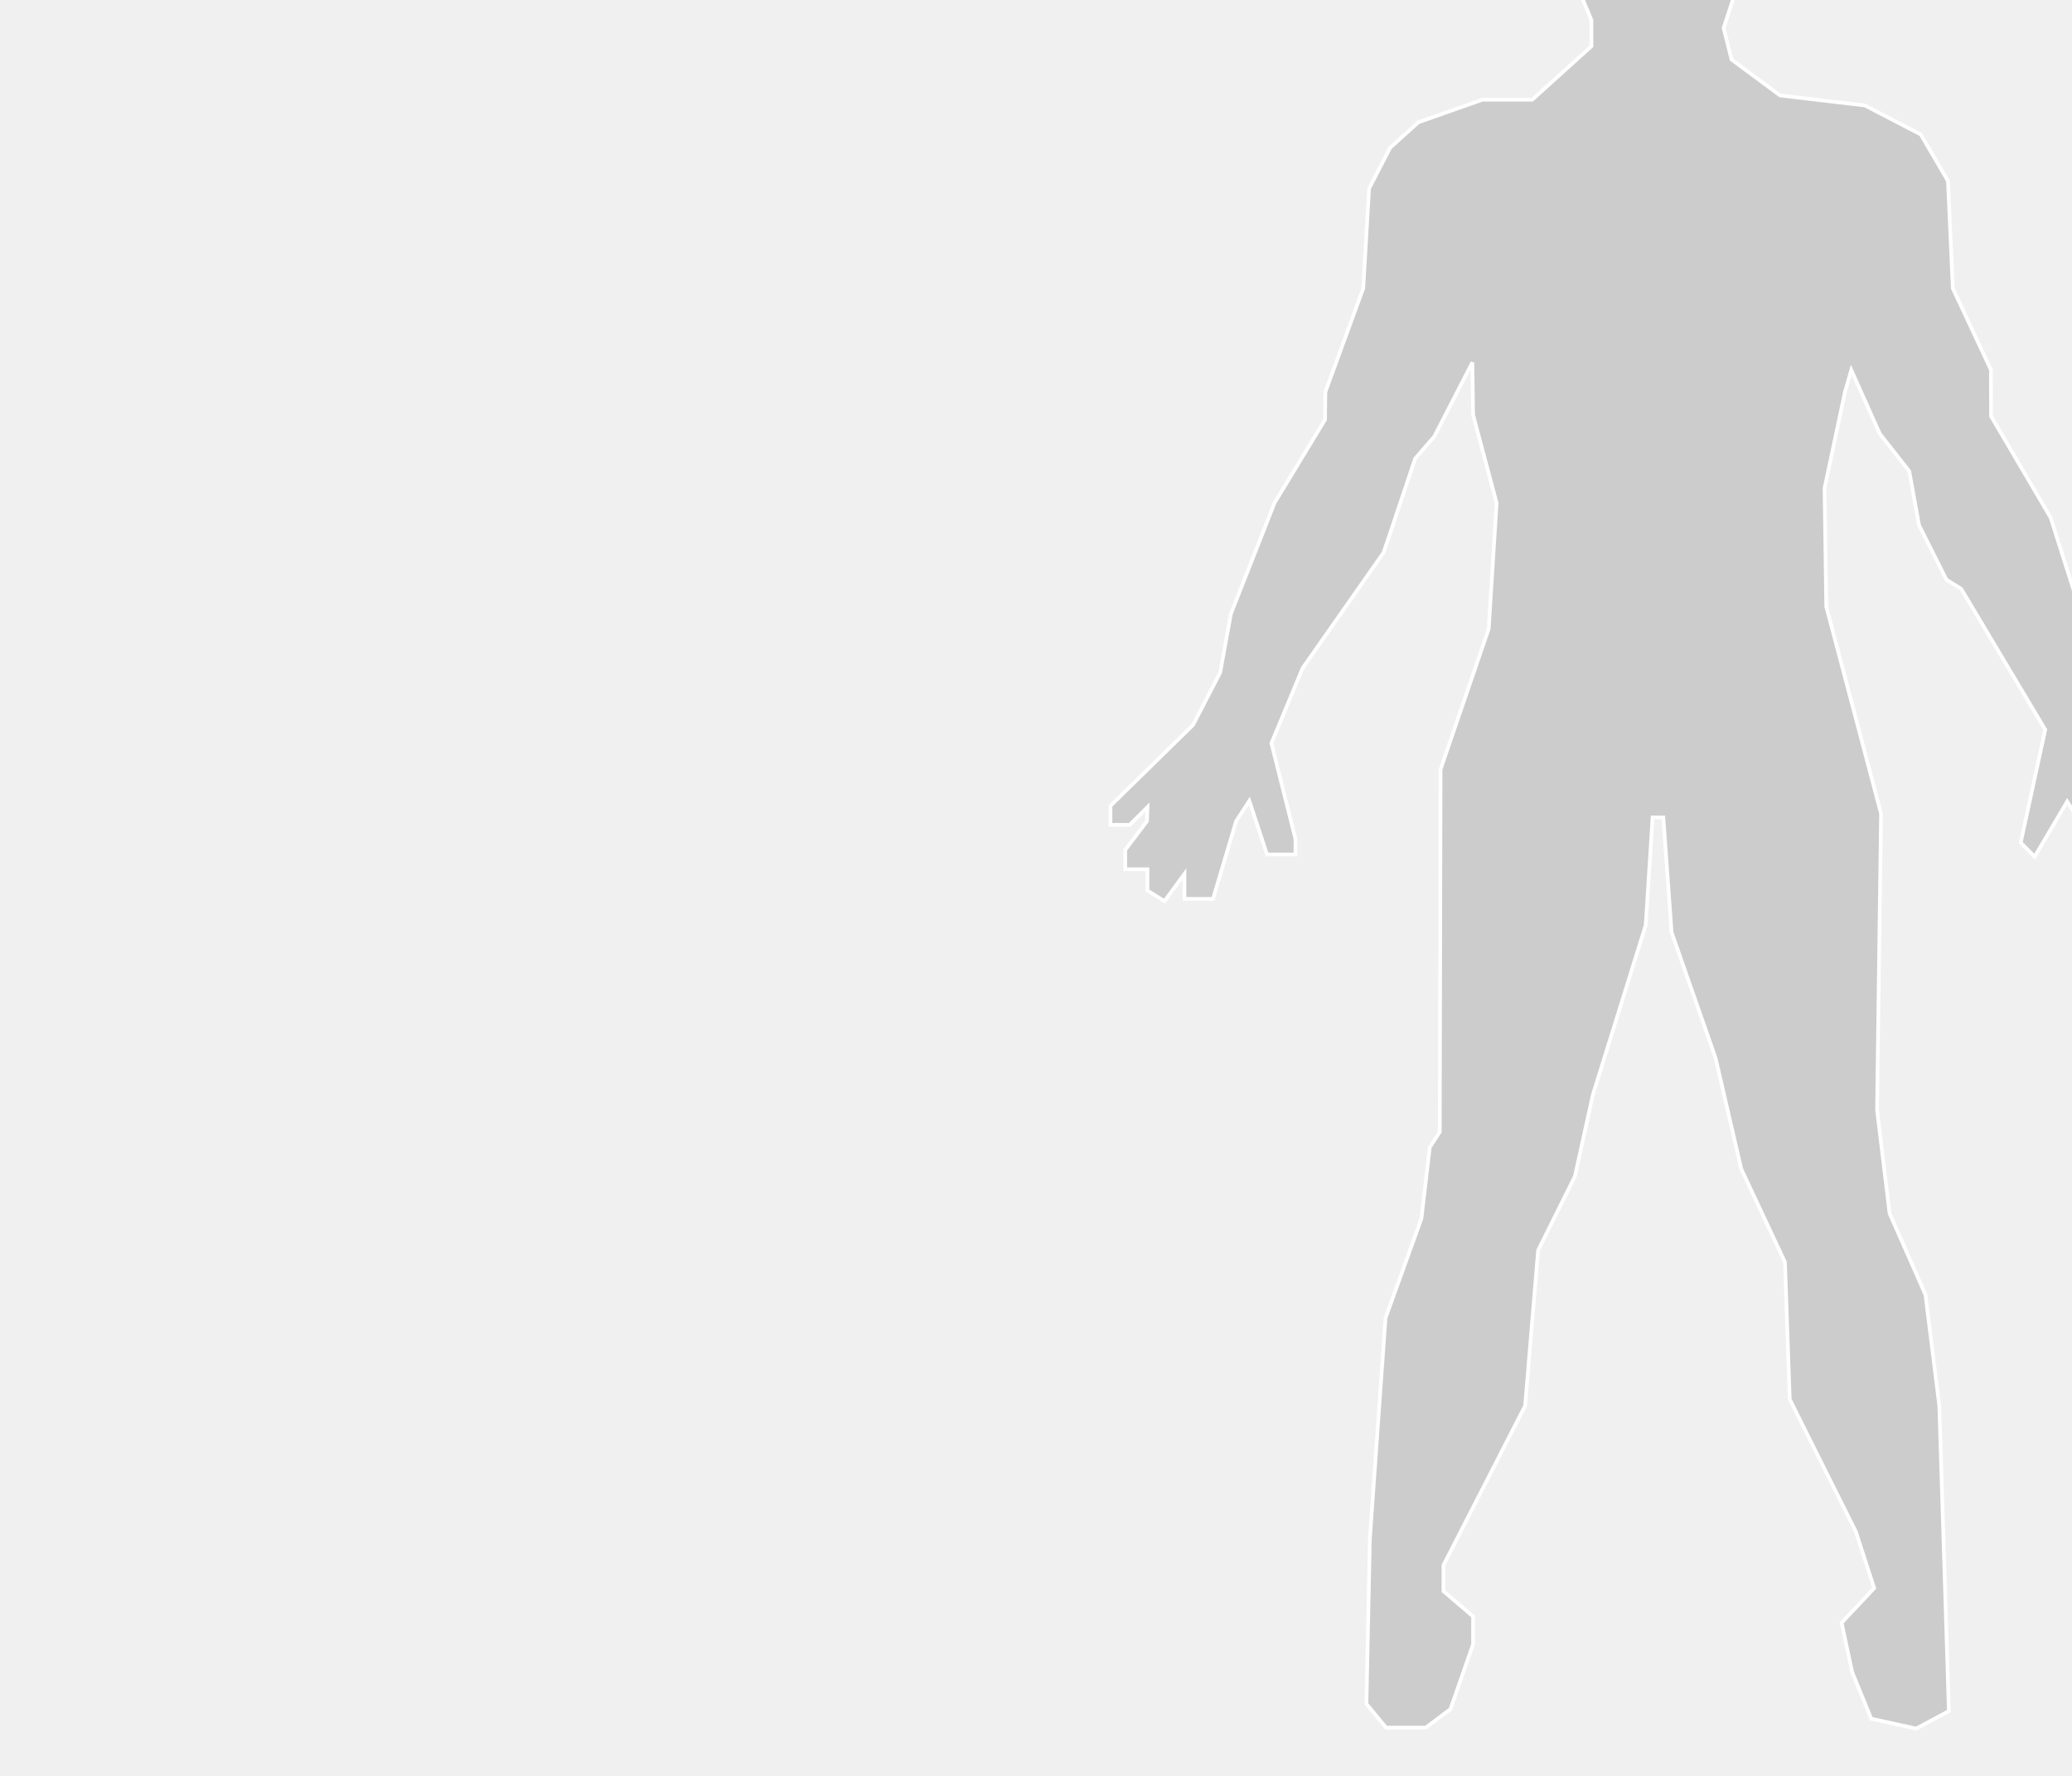
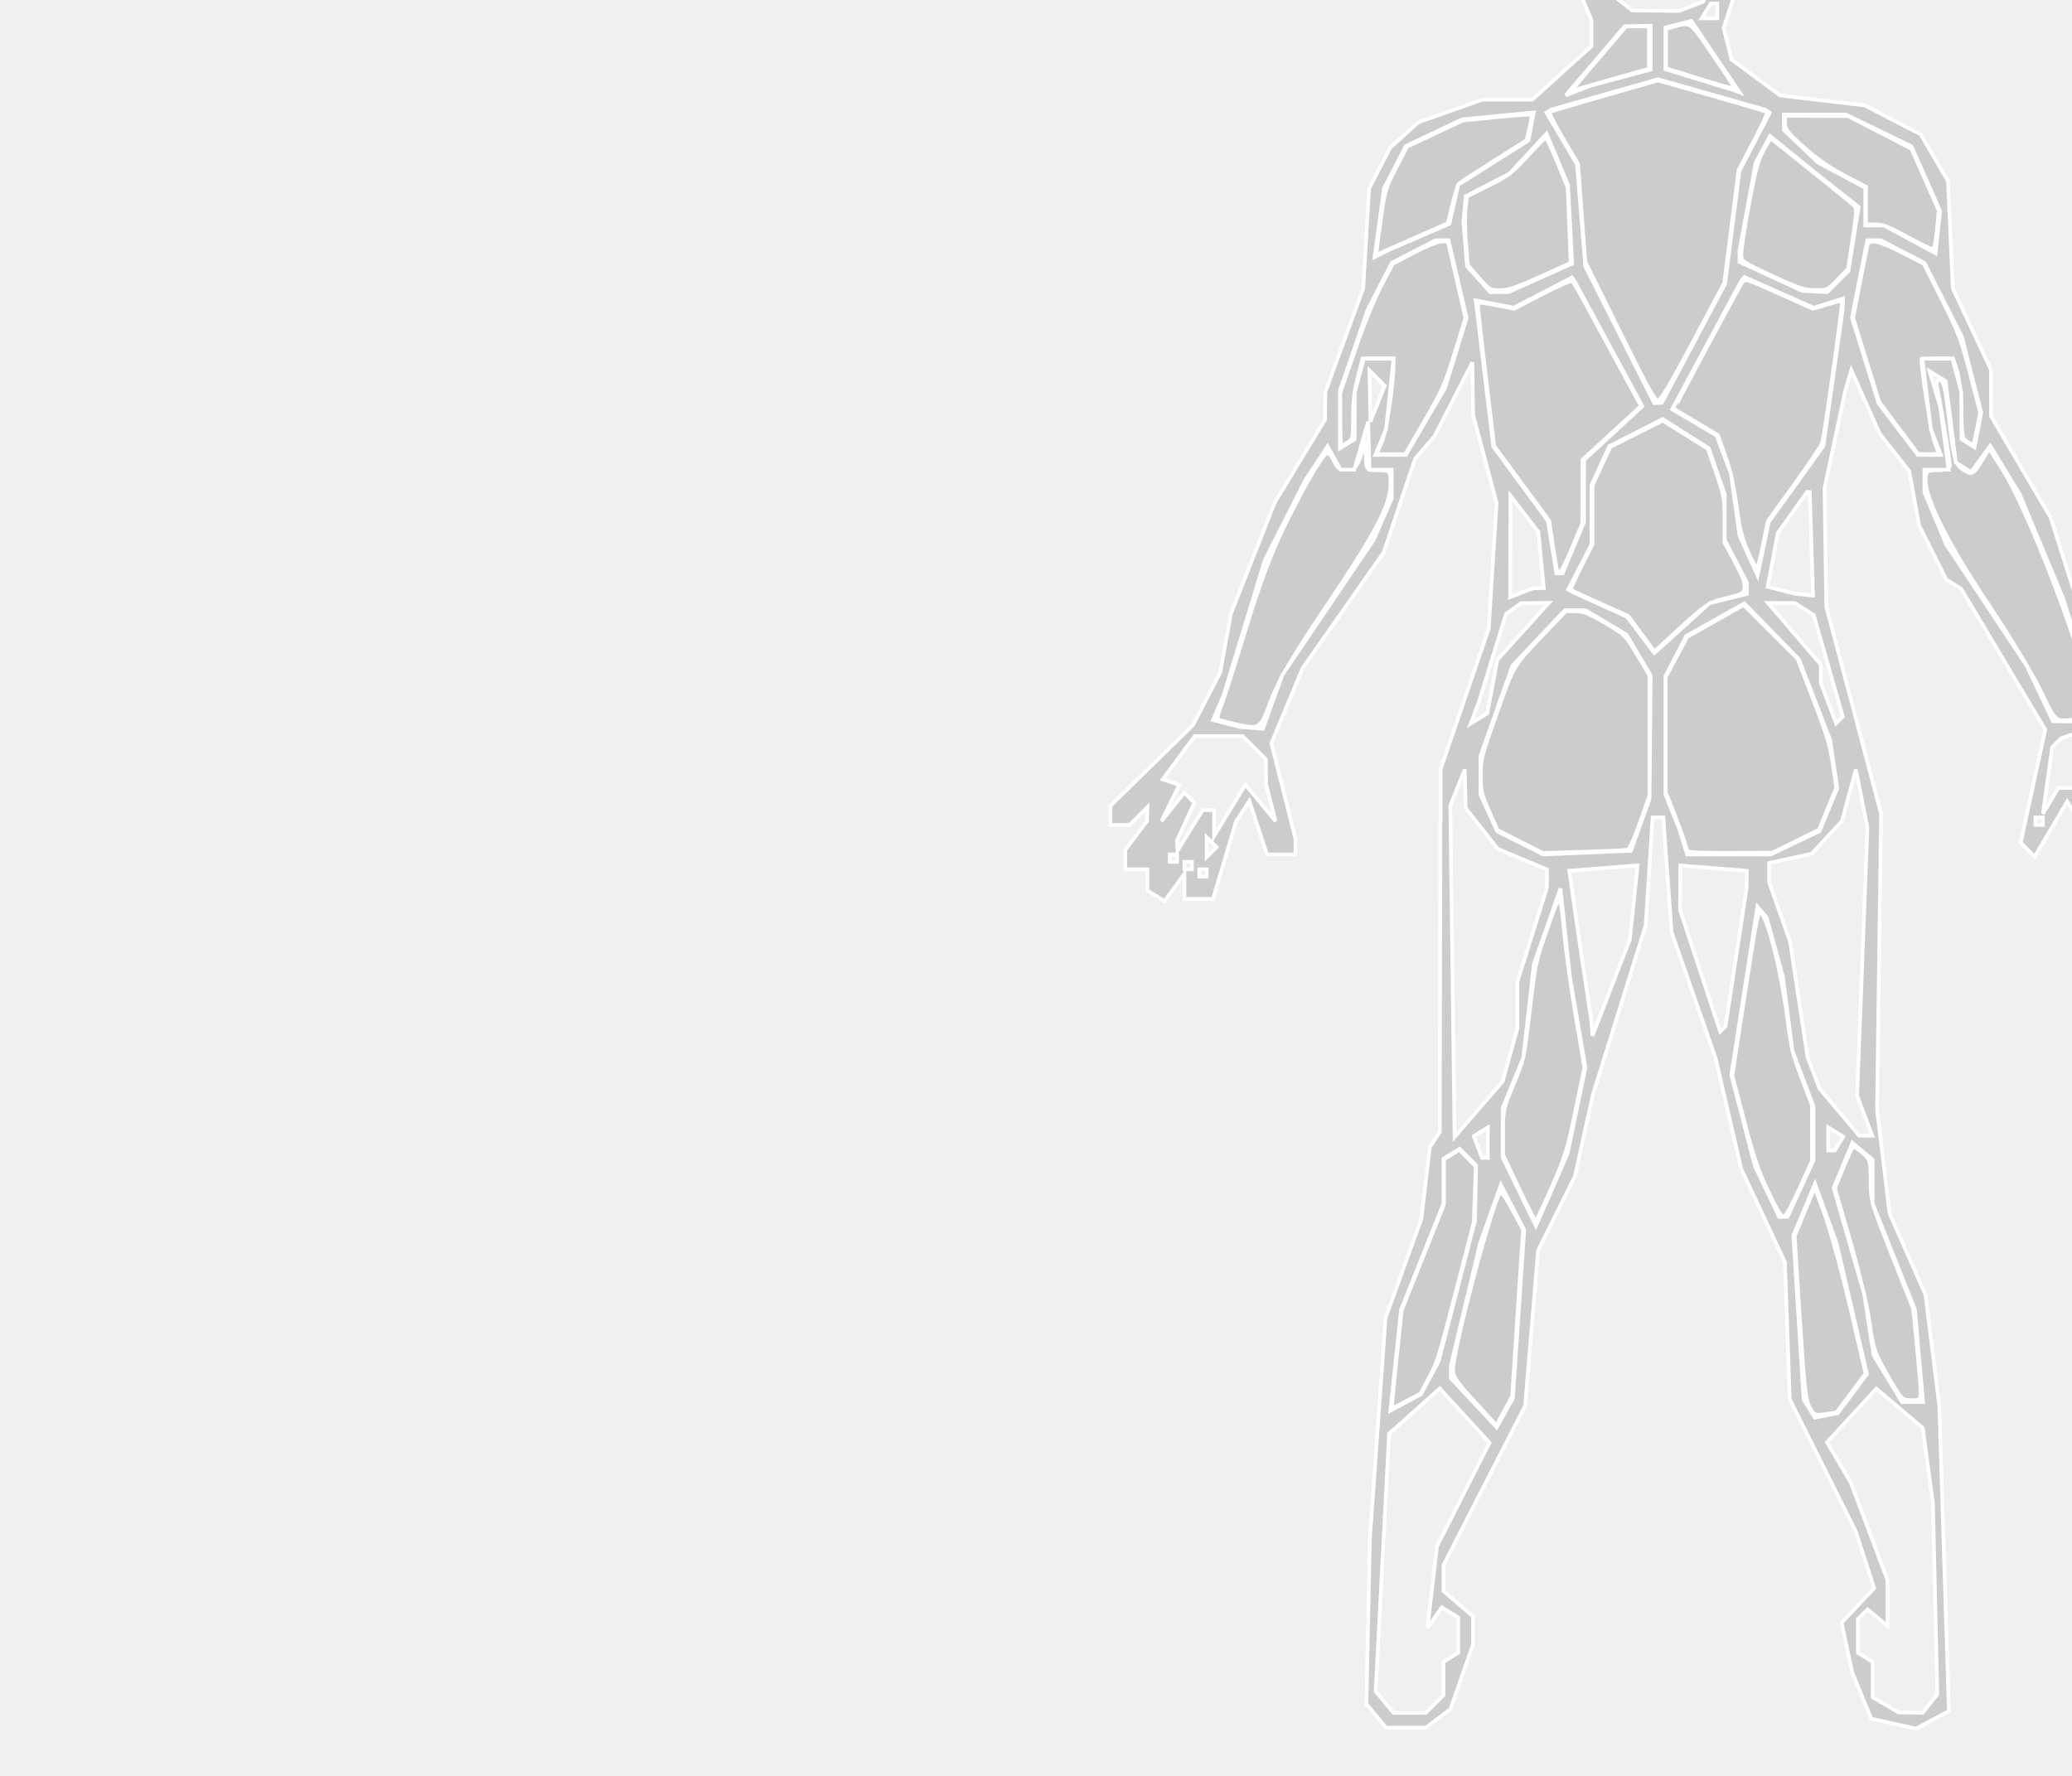
<svg xmlns="http://www.w3.org/2000/svg" version="1.1" id="human_body_back" width="100%" height="100%" viewBox="30 40 280 240" preserveAspectRatio="xMidYMid meet">
  <defs>
    <style type="text/css" id="style1">
      .muscle {
        fill: #CCCCCC;
        fill-opacity: 1;
        stroke: white;
        stroke-opacity: 1;
        stroke-width: 0.5;
        pointer-events: all;
        cursor: pointer;
      }
      /* visible silhouette but does not receive pointer events so it won't block selection */
      .silhouette {
        fill: #CCCCCC;
        stroke: white;
        stroke-width: 0.5;
        pointer-events: none;
      }
    </style>
  </defs>
  <g id="back">
    <path id="lats1" title="lats1" class="muscle" d="m 266.237,114.588 c -0.835,-1.853 -1.11,-2.951 -1.566,-6.247 -0.389,-2.813 -0.845,-4.822 -1.54,-6.772 l -0.987,-2.773 -2.91,-1.731 c -1.6,-0.952 -2.94,-1.753 -2.978,-1.78 -0.073,-0.052 8.51,-16.074 9.147,-17.076 0.38,-0.597 0.383,-0.596 4.987,1.462 l 4.606,2.059 1.899,-0.57 c 1.045,-0.313 1.952,-0.517 2.016,-0.453 0.151,0.151 -2.367,18.19 -2.672,19.141 -0.128,0.398 -1.833,2.943 -3.791,5.655 l -3.559,4.932 -0.647,3.2 c -0.356,1.76 -0.725,3.2 -0.82,3.2 -0.095,0 -0.629,-1.011 -1.186,-2.248 z" />
    <path id="lats2" title="lats2" class="muscle" d="m 240.45,117.179 c -0.066,-0.113 -0.338,-1.689 -0.605,-3.501 l -0.486,-3.295 -3.719,-5.048 -3.719,-5.048 -1.158,-9.643 c -0.637,-5.303 -1.113,-9.69 -1.057,-9.747 0.056,-0.058 1.187,0.106 2.514,0.362 l 2.412,0.467 3.771,-1.96 c 2.074,-1.078 3.886,-1.889 4.025,-1.803 0.14,0.086 1.303,2.103 2.586,4.481 1.282,2.378 3.323,6.146 4.535,8.374 l 2.203,4.05 -3.958,3.638 -3.958,3.638 -0.002,4.29 -0.002,4.29 -1.403,3.33 c -1.299,3.084 -1.667,3.664 -1.979,3.124 z" />
    <path id="lats3" title="lats3" class="muscle" d="m 269.505,77.294 c -4.015,-1.852 -4.121,-1.923 -4.195,-2.803 -0.042,-0.496 0.414,-3.528 1.013,-6.736 0.925,-4.955 1.228,-6.079 2.008,-7.464 l 0.919,-1.63 5.482,4.392 c 3.015,2.415 5.653,4.559 5.862,4.764 0.324,0.317 0.288,0.978 -0.238,4.445 l -0.618,4.072 -1.4,1.442 c -1.389,1.43 -1.414,1.441 -3.057,1.43 -1.457,-0.011 -2.155,-0.242 -5.776,-1.912 z" />
    <path id="lats4" title="lats4" class="muscle" d="m 229.845,77.539 -1.478,-1.679 -0.25,-2.92 c -0.137,-1.606 -0.169,-3.697 -0.07,-4.646 l 0.179,-1.725 2.947,-1.478 c 2.684,-1.346 3.15,-1.7 5.224,-3.972 1.253,-1.372 2.371,-2.495 2.486,-2.495 0.115,0 0.83,1.514 1.589,3.364 l 1.381,3.364 0.197,5.093 0.197,5.093 -4.081,1.841 c -3.297,1.487 -4.347,1.841 -5.462,1.84 -1.346,-6.31e-4 -1.418,-0.043 -2.858,-1.68 z" />
    <path id="trapezius1" title="trapezius1" class="muscle" d="m 248.886,84.79 -4.663,-9.43 -0.484,-6.605 -0.484,-6.605 -2.008,-3.402 c -1.104,-1.871 -1.932,-3.477 -1.84,-3.57 0.092,-0.092 3.423,-1.099 7.402,-2.237 l 7.234,-2.069 7.321,2.074 c 4.026,1.141 7.383,2.136 7.46,2.213 0.076,0.076 -0.766,1.87 -1.872,3.986 l -2.011,3.847 -0.97,7.63 -0.97,7.63 -4.202,7.902 c -2.903,5.461 -4.363,7.927 -4.725,7.984 -0.424,0.066 -1.412,-1.715 -5.187,-9.348 z" />
    <path id="trapezius2" title="trapezius2" class="muscle" d="m 259.374,50.551 -4.243,-1.318 v -2.673 -2.673 l 1.079,-0.29 c 2.321,-0.624 2.095,-0.788 5.225,3.796 1.595,2.336 2.901,4.31 2.901,4.386 0,0.267 -0.748,0.082 -4.962,-1.227 z" />
    <path id="trapezius3" title="trapezius3" class="muscle" d="m 242.919,51.592 c 0.31,-0.391 1.971,-2.355 3.692,-4.364 l 3.129,-3.652 h 1.545 1.545 v 2.865 2.865 l -1.079,0.292 c -1.727,0.467 -8.216,2.319 -8.832,2.521 -0.559,0.183 -0.559,0.179 0,-0.527 z" />
    <path id="lower_back" title="lower_back" class="muscle" d="m 251.802,125.646 -1.778,-2.406 -3.851,-1.728 c -2.118,-0.951 -3.89,-1.761 -3.937,-1.8 -0.047,-0.04 0.602,-1.442 1.442,-3.117 l 1.527,-3.045 v -3.991 -3.991 l 1.21,-2.589 1.21,-2.589 3.536,-1.772 3.536,-1.772 3.052,1.908 3.052,1.908 1.126,3.284 c 1.055,3.076 1.126,3.478 1.126,6.345 v 3.061 l 1.389,2.577 c 1.002,1.859 1.366,2.818 1.304,3.441 -0.083,0.843 -0.143,0.879 -2.492,1.467 -2.57,0.644 -2.577,0.649 -8.714,6.324 l -0.961,0.888 z" />
    <path id="glutes1" title="glutes1" class="muscle" d="m 235.42,153.719 -3.057,-1.556 -1.13,-2.538 c -1.034,-2.322 -1.13,-2.735 -1.13,-4.853 0,-2.195 0.112,-2.631 2.167,-8.393 2.37,-6.645 2.153,-6.284 6.501,-10.826 l 2.826,-2.952 1.323,0.01 c 1.111,0.009 1.757,0.267 4.025,1.611 2.701,1.6 2.702,1.601 4.322,4.314 l 1.621,2.714 0.002,8.145 0.002,8.145 -1.265,3.584 c -0.825,2.336 -1.422,3.628 -1.716,3.709 -0.248,0.069 -2.922,0.196 -5.942,0.282 l -5.492,0.157 z" />
    <path id="glutes2" title="glutes2" class="muscle" d="m 257.985,154.935 c -0.059,-0.189 -0.257,-0.837 -0.44,-1.442 -0.183,-0.604 -0.81,-2.306 -1.394,-3.781 l -1.061,-2.683 0.004,-7.752 0.004,-7.752 1.45,-2.723 1.45,-2.723 3.816,-2.162 3.816,-2.162 3.636,3.628 3.636,3.628 2.178,5.651 c 1.826,4.736 2.25,6.147 2.62,8.72 l 0.441,3.07 -1.16,2.834 -1.16,2.834 -3.158,1.56 -3.158,1.56 -5.706,0.019 c -4.338,0.015 -5.732,-0.063 -5.814,-0.324 z" />
    <path id="harmstrings1" title="harmstrings1" class="muscle" d="m 235.225,200.516 -2.111,-4.462 0.005,-3.051 c 0.005,-3.043 0.008,-3.06 1.415,-6.453 1.406,-3.392 1.412,-3.421 2.192,-9.992 0.771,-6.497 0.805,-6.654 2.399,-11.114 1.859,-5.2 1.648,-5.359 2.377,1.779 0.232,2.265 0.912,7.029 1.513,10.586 l 1.092,6.467 -1.193,5.752 c -1.1,5.306 -1.348,6.109 -3.196,10.351 -1.102,2.53 -2.088,4.599 -2.193,4.599 -0.104,0 -1.14,-2.008 -2.301,-4.462 z" />
    <path id="harmstrings2" title="harmstrings2" class="muscle" d="m 268.903,200.928 c -1.328,-2.821 -1.954,-4.674 -3.225,-9.542 l -1.577,-6.041 1.727,-11.196 c 1.67,-10.825 1.744,-11.179 2.227,-10.696 0.889,0.889 2.653,7.948 3.381,13.528 0.605,4.635 0.799,5.466 2.046,8.762 l 1.378,3.642 0.003,3.746 0.003,3.746 -1.719,3.773 c -1.16,2.546 -1.861,3.774 -2.157,3.776 -0.293,0.002 -0.984,-1.156 -2.086,-3.498 z" />
    <path id="triceps1" title="triceps1" class="muscle" d="m 216.729,99.737 c 0.647,-1.528 1.585,-7.69 1.585,-10.413 v -0.877 h -2.091 -2.091 l -0.649,2.517 c -0.469,1.821 -0.647,3.323 -0.641,5.432 0.007,2.785 -0.024,2.936 -0.701,3.38 -0.39,0.255 -0.778,0.465 -0.863,0.465 -0.085,0 -0.154,-1.61 -0.154,-3.578 v -3.578 l 2.003,-5.8 c 1.157,-3.349 2.656,-7.033 3.548,-8.719 l 1.545,-2.919 2.852,-1.499 c 1.568,-0.825 3.24,-1.504 3.715,-1.509 l 0.863,-0.01 1.193,5.168 1.193,5.168 -1.441,4.682 c -1.288,4.183 -1.721,5.164 -4.07,9.206 l -2.628,4.523 -1.933,0.007 -1.933,0.007 z" />
    <path id="triceps2" title="triceps2" class="muscle" d="m 286.586,97.852 -2.629,-3.509 -1.767,-5.684 -1.767,-5.684 0.874,-4.527 c 0.481,-2.49 0.941,-4.819 1.022,-5.175 0.237,-1.035 1.414,-0.821 4.689,0.854 l 2.97,1.519 2.464,4.89 c 2.226,4.417 2.594,5.39 3.808,10.067 l 1.344,5.177 -0.45,2.213 -0.45,2.213 -0.765,-0.466 c -0.756,-0.461 -0.766,-0.51 -0.889,-4.371 -0.082,-2.578 -0.291,-4.417 -0.613,-5.414 l -0.488,-1.51 h -2.146 c -1.18,0 -2.146,0.04 -2.146,0.088 0,1.502 1.328,9.978 1.734,11.068 0.312,0.836 0.567,1.581 0.567,1.654 0,0.073 -0.615,0.126 -1.366,0.118 l -1.366,-0.015 z" />
    <path id="shoulder3" title="shoulder3" class="muscle" d="m 216.013,74.151 c 0,-0.145 0.259,-2.133 0.575,-4.417 0.545,-3.937 0.652,-4.303 2.062,-7.03 l 1.487,-2.876 3.763,-1.77 3.763,-1.77 4.583,-0.455 c 2.521,-0.25 4.64,-0.397 4.71,-0.328 0.07,0.07 -0.051,0.874 -0.269,1.787 l -0.395,1.66 -4.447,2.813 c -2.446,1.547 -4.559,2.925 -4.696,3.062 -0.137,0.137 -0.531,1.395 -0.874,2.795 l -0.625,2.546 -4.458,1.967 c -2.452,1.082 -4.62,2.037 -4.818,2.122 -0.198,0.085 -0.36,0.036 -0.36,-0.109 z" />
    <path id="shoulder4" title="shoulder4" class="muscle" d="m 287.805,72.041 c -2.47,-1.35 -3.402,-1.715 -4.386,-1.715 h -1.25 v -2.542 -2.542 l -2.933,-1.534 c -2.032,-1.063 -3.711,-2.231 -5.465,-3.804 -2.253,-2.02 -2.532,-2.379 -2.532,-3.259 v -0.989 l 4.243,0.013 4.243,0.013 4.293,2.217 4.293,2.217 1.839,4.171 1.839,4.171 -0.236,2.566 c -0.13,1.411 -0.365,2.604 -0.523,2.649 -0.158,0.046 -1.699,-0.688 -3.424,-1.631 z" />
    <path id="forearm3" title="forearm3" class="muscle" d="m 196.562,137.774 c -1.018,-0.239 -1.925,-0.508 -2.016,-0.599 -0.091,-0.091 0.156,-0.984 0.549,-1.985 0.393,-1.001 1.898,-5.714 3.345,-10.473 1.814,-5.967 3.505,-10.397 5.446,-14.27 2.914,-5.814 4.974,-9.245 5.549,-9.245 0.183,0 0.579,0.542 0.881,1.205 0.423,0.927 0.836,1.171 1.797,1.057 0.998,-0.118 1.364,-0.525 1.825,-2.027 l 0.577,-1.878 0.049,1.996 c 0.048,1.959 0.08,1.996 1.693,1.996 1.596,0 1.644,0.053 1.644,1.82 0,2.86 -1.924,6.539 -8.618,16.477 -4.438,6.589 -6.597,10.269 -7.537,12.845 -1.44,3.949 -1.453,3.957 -5.185,3.082 z" />
    <path id="forearm4" title="forearm4" class="muscle" d="m 305.827,133.488 c -0.999,-2.131 -4.219,-7.467 -7.156,-11.858 -5.342,-7.986 -8.449,-14.129 -8.449,-16.709 0,-1.255 0.14,-1.372 1.644,-1.372 1.006,0 1.64,-0.228 1.635,-0.587 -0.011,-0.748 -1.295,-8.623 -1.685,-10.332 -0.177,-0.776 -0.098,-1.291 0.198,-1.291 0.663,0 0.855,0.822 1.512,6.469 0.465,3.998 0.731,4.944 1.551,5.518 1.373,0.962 1.508,0.912 2.689,-0.998 l 1.045,-1.692 1.852,2.913 c 2.503,3.936 7.451,15.957 10.265,24.936 1.268,4.045 2.305,7.465 2.305,7.6 0,0.415 -2.883,1.277 -4.274,1.277 -1.189,0 -1.492,-0.375 -3.132,-3.874 z" />
    <path id="calves1" title="calves1" class="muscle" d="m 218.136,229.781 c 0,-0.315 0.29,-3.303 0.644,-6.639 l 0.644,-6.066 2.853,-7.155 2.853,-7.155 v -3.042 -3.042 l 1.037,-0.645 1.037,-0.645 1.117,1.131 1.117,1.131 -0.14,3.775 -0.14,3.775 -2.423,9.359 c -2.317,8.951 -2.474,9.456 -3.602,11.568 l -1.179,2.208 -1.91,1.007 -1.91,1.007 z" />
    <path id="calves2" title="calves2" class="muscle" d="m 229.286,229.431 c -2.459,-2.674 -2.926,-3.362 -2.925,-4.309 0.005,-2.732 5.345,-22.805 6.387,-24.005 0.115,-0.133 0.853,0.949 1.639,2.404 l 1.429,2.646 -0.737,11.279 -0.737,11.279 -1.065,1.944 -1.065,1.944 z" />
    <path id="calves3" title="calves3" class="muscle" d="m 274.547,230.185 c -0.532,-0.946 -0.742,-2.864 -1.329,-12.14 l -0.698,-11.017 1.361,-3.275 1.361,-3.275 1.389,3.819 c 0.764,2.1 2.309,7.757 3.433,12.57 l 2.044,8.751 -1.913,2.567 c -1.052,1.412 -1.939,2.604 -1.971,2.65 -0.032,0.046 -0.731,0.171 -1.552,0.279 -1.421,0.186 -1.524,0.141 -2.125,-0.928 z" />
    <path id="calves4" title="calves4" class="muscle" d="m 285.108,225.931 c -1.785,-3.096 -1.928,-3.515 -2.453,-7.173 -0.32,-2.228 -1.439,-6.936 -2.625,-11.035 l -2.067,-7.15 1.092,-2.648 c 0.601,-1.456 1.19,-2.752 1.311,-2.879 0.12,-0.127 0.713,0.213 1.317,0.755 1.07,0.961 1.098,1.057 1.1,3.778 0.001,2.709 0.087,3.008 2.88,10.056 l 2.878,7.264 0.498,5.068 c 0.274,2.787 0.498,5.562 0.499,6.166 9.5e-4,1.045 -0.06,1.098 -1.266,1.092 -1.246,-0.006 -1.299,-0.061 -3.163,-3.294 z" />
-     <path id="human_body" title="human_body" class="muscle" pointer-events="none" d="m -18.018,-2.173 1.649,-1.649 1.772,0.463 1.772,0.463 4.729,-0.884 4.729,-0.884 1.6,1.123 1.6,1.123 -2.806,-2.625 -2.806,-2.625 -2.194,-0.111 -2.194,-0.111 -2.5,0.165 -2.5,0.165 -2.25,2.501 -2.25,2.501 v 1.016 1.016 z M 219.995,273.479 h -2.686 l -1.328,-1.601 -1.328,-1.601 0.232,-11.149 0.232,-11.149 1.056,-14.917 1.056,-14.917 2.426,-6.726 2.426,-6.726 0.567,-4.825 0.567,-4.825 0.675,-1.033 0.675,-1.033 0.053,-24.5 0.053,-24.5 3.253,-9.5 3.253,-9.5 0.534,-8.5 0.534,-8.5 -1.59,-5.96 -1.59,-5.96 -0.047,-3.54 -0.047,-3.54 -2.569,5 -2.569,5 -1.299,1.5 -1.299,1.5 -2.127,6.341 -2.127,6.341 -5.474,7.811 -5.474,7.811 -2.111,5.08 -2.111,5.08 1.626,6.473 1.626,6.473 v 1.044 1.044 h -1.922 -1.922 l -1.195,-3.62 -1.195,-3.62 -0.892,1.37 -0.892,1.37 -1.562,5.25 -1.562,5.25 h -1.929 -1.929 v -1.691 -1.691 l -1.348,1.844 -1.348,1.844 -1.152,-0.712 -1.152,-0.712 v -1.441 -1.441 h -1.5 -1.5 v -1.309 -1.309 l 1.468,-1.941 1.468,-1.941 0.032,-0.95 0.032,-0.95 -1.2,1.2 -1.2,1.2 h -1.3 -1.3 v -1.284 -1.284 l 5.579,-5.466 5.579,-5.466 1.837,-3.547 1.837,-3.547 0.719,-3.953 0.719,-3.953 2.949,-7.5 2.949,-7.5 3.415,-5.631 3.415,-5.631 0.021,-1.869 0.021,-1.869 2.558,-7 2.558,-7 0.398,-6.754 0.398,-6.754 1.421,-2.748 1.421,-2.748 1.902,-1.721 1.902,-1.721 4.326,-1.526 4.326,-1.526 h 3.371 3.371 l 4.003,-3.616 4.003,-3.616 v -1.762 -1.762 l -1.616,-3.867 -1.616,-3.867 0.477,-7.434 0.477,-7.434 3.624,-3.321 3.624,-3.321 h 3.468 3.468 l 2.533,1.154 2.533,1.154 1.642,2.506 1.642,2.506 0.505,6.286 0.505,6.286 -1.703,5.206 -1.703,5.206 0.536,2.134 0.536,2.134 3.282,2.426 3.282,2.426 5.725,0.675 5.725,0.675 3.777,1.96 3.777,1.96 1.839,3.148 1.839,3.148 0.328,7.255 0.328,7.255 2.573,5.5 2.573,5.5 0.01,3.139 0.01,3.139 4.031,6.861 4.031,6.861 3.972,12.542 3.972,12.542 6.565,7.193 6.565,7.193 -0.627,1.014 -0.627,1.014 h -1.476 -1.476 l 1.078,2.015 1.078,2.015 -1.543,0.592 -1.544,0.592 v 1.334 1.334 l -1.162,0.718 -1.162,0.718 -1.838,-2.27 -1.838,-2.27 v 2.611 2.611 h -1.472 -1.472 l -1.543,-5.25 -1.543,-5.25 -0.841,-1.326 -0.841,-1.326 -2.197,3.723 -2.197,3.723 -0.943,-0.943 -0.943,-0.943 1.658,-7.639 1.658,-7.639 -5.679,-9.516 -5.679,-9.516 -0.997,-0.616 -0.997,-0.616 -1.851,-3.682 -1.851,-3.682 -0.661,-3.649 -0.661,-3.649 -1.991,-2.532 -1.991,-2.532 -1.925,-4.3 -1.925,-4.3 -0.43,1.48 -0.43,1.48 -1.377,6.5 -1.377,6.5 0.115,8 0.115,8 3.702,14 3.702,14 -0.27,20 -0.27,20 0.845,7 0.845,7 2.425,5.5 2.425,5.5 0.936,7.5 0.936,7.5 0.647,20.634 0.647,20.634 -2.209,1.182 -2.209,1.182 -3.034,-0.666 -3.034,-0.666 -1.293,-3.15 -1.293,-3.15 -0.711,-3.332 -0.711,-3.332 2.2,-2.342 2.2,-2.342 -1.242,-3.826 -1.242,-3.826 -4.464,-8.935 -4.464,-8.935 -0.323,-9.267 -0.323,-9.267 -2.952,-6.298 -2.952,-6.298 -1.738,-7.5 -1.738,-7.5 -2.971,-8.5 -2.971,-8.5 -0.556,-7.75 -0.556,-7.75 h -0.726 -0.726 l -0.467,7.282 -0.467,7.282 -3.572,11.468 -3.572,11.468 -1.21,5.5 -1.21,5.5 -2.487,5 -2.487,5 -0.876,10.5 -0.876,10.5 -5.52,10.775 -5.52,10.775 v 1.753 1.753 l 2,1.712 2,1.712 v 1.884 1.884 l -1.526,4.376 -1.526,4.376 -1.665,1.25 -1.665,1.25 z" />
+     <path id="human_body_back" title="human_body_back" class="muscle" d="M 219.995,273.479 h -2.686 l -1.328,-1.601 -1.328,-1.601 0.232,-11.149 0.232,-11.149 1.056,-14.917 1.056,-14.917 2.426,-6.726 2.426,-6.726 0.567,-4.825 0.567,-4.825 0.675,-1.033 0.675,-1.033 0.053,-24.5 0.053,-24.5 3.253,-9.5 3.253,-9.5 0.534,-8.5 0.534,-8.5 -1.59,-5.96 -1.59,-5.96 -0.047,-3.54 -0.047,-3.54 -2.569,5 -2.569,5 -1.299,1.5 -1.299,1.5 -2.127,6.341 -2.127,6.341 -5.474,7.811 -5.474,7.811 -2.111,5.08 -2.111,5.08 1.626,6.473 1.626,6.473 v 1.044 1.044 h -1.922 -1.922 l -1.195,-3.62 -1.195,-3.62 -0.892,1.37 -0.892,1.37 -1.562,5.25 -1.562,5.25 h -1.929 -1.929 v -1.691 -1.691 l -1.348,1.844 -1.348,1.844 -1.152,-0.712 -1.152,-0.712 v -1.441 -1.441 h -1.5 -1.5 v -1.309 -1.309 l 1.468,-1.941 1.468,-1.941 0.032,-0.95 0.032,-0.95 -1.2,1.2 -1.2,1.2 h -1.3 -1.3 v -1.284 -1.284 l 5.579,-5.466 5.579,-5.466 1.837,-3.547 1.837,-3.547 0.719,-3.953 0.719,-3.953 2.949,-7.5 2.949,-7.5 3.415,-5.631 3.415,-5.631 0.021,-1.869 0.021,-1.869 2.558,-7 2.558,-7 0.398,-6.754 0.398,-6.754 1.421,-2.748 1.421,-2.748 1.902,-1.721 1.902,-1.721 4.326,-1.526 4.326,-1.526 h 3.371 3.371 l 4.003,-3.616 4.003,-3.616 v -1.762 -1.762 l -1.616,-3.867 -1.616,-3.867 0.477,-7.434 0.477,-7.434 3.624,-3.321 3.624,-3.321 h 3.468 3.468 l 2.533,1.154 2.533,1.154 1.642,2.506 1.642,2.506 0.505,6.286 0.505,6.286 -1.703,5.206 -1.703,5.206 0.536,2.134 0.536,2.134 3.282,2.426 3.282,2.426 5.725,0.675 5.725,0.675 3.777,1.96 3.777,1.96 1.839,3.148 1.839,3.148 0.328,7.255 0.328,7.255 2.573,5.5 2.573,5.5 0.01,3.139 0.01,3.139 4.031,6.861 4.031,6.861 3.972,12.542 3.972,12.542 6.565,7.193 6.565,7.193 -0.627,1.014 -0.627,1.014 h -1.476 -1.476 l 1.078,2.015 1.078,2.015 -1.543,0.592 -1.544,0.592 v 1.334 1.334 l -1.162,0.718 -1.162,0.718 -1.838,-2.27 -1.838,-2.27 v 2.611 2.611 h -1.472 -1.472 l -1.543,-5.25 -1.543,-5.25 -0.841,-1.326 -0.841,-1.326 -2.197,3.723 -2.197,3.723 -0.943,-0.943 -0.943,-0.943 1.658,-7.639 1.658,-7.639 -5.679,-9.516 -5.679,-9.516 -0.997,-0.616 -0.997,-0.616 -1.851,-3.682 -1.851,-3.682 -0.661,-3.649 -0.661,-3.649 -1.991,-2.532 -1.991,-2.532 -1.925,-4.3 -1.925,-4.3 -0.43,1.48 -0.43,1.48 -1.377,6.5 -1.377,6.5 0.115,8 0.115,8 3.702,14 3.702,14 -0.27,20 -0.27,20 0.845,7 0.845,7 2.425,5.5 2.425,5.5 0.936,7.5 0.936,7.5 0.647,20.634 0.647,20.634 -2.209,1.182 -2.209,1.182 -3.034,-0.666 -3.034,-0.666 -1.293,-3.15 -1.293,-3.15 -0.711,-3.332 -0.711,-3.332 2.2,-2.342 2.2,-2.342 -1.242,-3.826 -1.242,-3.826 -4.464,-8.935 -4.464,-8.935 -0.323,-9.267 -0.323,-9.267 -2.952,-6.298 -2.952,-6.298 -1.738,-7.5 -1.738,-7.5 -2.971,-8.5 -2.971,-8.5 -0.556,-7.75 -0.556,-7.75 h -0.726 -0.726 l -0.467,7.282 -0.467,7.282 -3.572,11.468 -3.572,11.468 -1.21,5.5 -1.21,5.5 -2.487,5 -2.487,5 -0.876,10.5 -0.876,10.5 -5.52,10.775 -5.52,10.775 v 1.753 1.753 l 2,1.712 2,1.712 v 1.884 1.884 l -1.526,4.376 -1.526,4.376 -1.665,1.25 -1.665,1.25 z m 0.491,-2 h 2.178 l 1.2,-1.2 1.2,-1.2 v -2.241 -2.241 l 1,-0.618 1,-0.618 v -2.382 -2.382 l -1.112,-0.687 -1.112,-0.687 -0.966,1.378 -0.966,1.378 0.639,-5.5 0.639,-5.5 3.55,-7.003 3.55,-7.003 -3.361,-3.667 -3.361,-3.667 -3.424,3.061 -3.424,3.061 -0.911,17.404 -0.911,17.404 1.207,1.455 1.207,1.455 z m 67.705,-0.03 1.628,0.03 0.992,-1.25 0.992,-1.25 -0.298,-12.908 -0.298,-12.908 -0.688,-5.092 -0.688,-5.092 -3.134,-2.654 -3.134,-2.654 -3.336,3.624 -3.336,3.624 1.61,2.726 1.61,2.726 2.476,6.578 2.476,6.578 v 3.1 3.1 l -1.342,-1.114 -1.342,-1.114 -0.658,0.658 -0.658,0.658 v 2.274 2.274 l 1,0.618 1,0.618 v 2.391 2.391 l 1.75,1.019 1.75,1.019 z m -54.842,-40.513 1.097,-1.957 0.765,-11.384 0.765,-11.384 -1.574,-3.044 -1.574,-3.044 -1.401,3.928 -1.401,3.928 -1.981,8.289 -1.981,8.289 v 0.856 0.856 l 3.094,3.313 3.094,3.313 z m 43.452,0.348 1.551,-0.305 1.97,-2.642 1.97,-2.642 -2.059,-8.858 -2.059,-8.858 -1.453,-4 -1.453,-4 -1.462,3.5 -1.462,3.5 0.695,11.079 0.695,11.079 0.758,1.226 0.758,1.226 z m -56.849,-1.746 2.066,-1.105 1.196,-2.227 1.196,-2.227 2.457,-9.5 2.457,-9.5 0.071,-3.749 0.071,-3.749 -1.114,-1.114 -1.114,-1.114 -1.087,0.672 -1.087,0.672 v 3.024 3.024 l -2.863,7.167 -2.863,7.167 -0.726,6.833 -0.726,6.833 z m 68.502,-0.06 h 1.42 l -0.552,-6.25 -0.552,-6.25 -2.853,-7.167 -2.853,-7.167 v -2.961 -2.961 l -1.372,-1.139 -1.372,-1.139 -1.264,3.05 -1.264,3.05 2.072,7.216 2.072,7.216 0.624,4.084 0.624,4.084 1.925,3.166 1.925,3.166 z m -48.761,-28.68 2.136,-4.874 1.21,-5.83 1.21,-5.83 -1.052,-6.143 -1.052,-6.143 -0.637,-5.944 -0.637,-5.944 -1.794,5.094 -1.794,5.094 -0.72,6.35 -0.72,6.35 -1.39,3.372 -1.39,3.372 v 3.351 3.351 l 2.247,4.624 2.247,4.624 z m 31.306,3.654 0.565,-0.026 1.75,-3.802 1.75,-3.802 v -3.652 -3.652 l -1.424,-3.77 -1.424,-3.77 -0.644,-5 -0.644,-5 -1.101,-4 -1.101,-4 -0.617,-0.736 -0.617,-0.736 -1.766,11.391 -1.766,11.391 1.593,6.146 1.593,6.146 1.645,3.449 1.645,3.449 z m -40.328,-7.974 h 0.393 v -2.059 -2.059 l -0.956,0.591 -0.956,0.591 0.563,1.468 0.563,1.468 z m 46.834,-1 h 0.441 l 0.575,-0.931 0.575,-0.931 -1.016,-0.628 -1.016,-0.628 v 1.559 1.559 z m -47.692,-5.577 3.249,-3.753 0.996,-3.585 0.996,-3.585 0.006,-3.161 0.006,-3.161 1.987,-6.339 1.987,-6.339 0.013,-1.237 0.013,-1.237 -3.332,-1.392 -3.332,-1.392 -2.168,-2.756 -2.168,-2.756 -0.063,-2.615 -0.063,-2.615 -0.976,2.442 -0.976,2.442 0.289,22.396 0.289,22.396 z m 52.316,3.577 h 0.886 l -1.024,-2.693 -1.024,-2.693 0.692,-18.139 0.692,-18.139 -0.781,-3.918 -0.781,-3.918 -0.943,3.5 -0.943,3.5 -2.044,2.198 -2.044,2.198 -2.874,0.631 -2.874,0.631 v 1.295 1.295 l 1.413,4.006 1.413,4.006 1.184,7.811 1.184,7.811 0.804,2.115 0.804,2.115 2.687,3.194 2.687,3.194 z m -34.405,-20 2.52,-6.5 0.526,-5.016 0.526,-5.016 -4.612,0.367 -4.612,0.367 0.589,4.15 0.589,4.15 0.899,6 0.899,6 0.077,1 0.077,1 z m 15.095,5.58 0.361,-0.361 1.425,-9.359 1.425,-9.359 0.018,-1.149 0.018,-1.149 -4.5,-0.358 -4.5,-0.358 -0.017,3.007 -0.017,3.007 2.713,8.22 2.713,8.22 z m -70.254,-20.58 h 0.5 v -0.5 -0.5 h -0.5 -0.5 v 0.5 0.5 z m -2,-1 h 0.5 v -0.5 -0.5 h -0.5 -0.5 v 0.5 0.5 z m -2,-1 h 0.5 v -0.5 -0.5 h -0.5 -0.5 v 0.5 0.5 z m 126.104,-0.271 0.604,-0.604 -0.525,-1.312 -0.525,-1.312 -0.079,1.917 -0.079,1.917 z m -120.938,-1.062 0.667,-0.667 -0.667,-0.667 -0.667,-0.667 v 1.333 1.333 z m 50.748,0.083 5.915,-0.25 1.259,-3.5 1.259,-3.5 0.076,-8.346 0.076,-8.346 -1.636,-2.769 -1.636,-2.769 -2.769,-1.636 -2.769,-1.636 h -1.393 -1.393 l -3.545,3.75 -3.545,3.75 -2.158,6.103 -2.158,6.103 v 2.6 2.6 l 1.133,2.487 1.133,2.487 3.117,1.561 3.117,1.561 z m 19.153,0.25 h 5.63 l 3.309,-1.57 3.309,-1.57 1.204,-2.907 1.204,-2.907 -0.488,-3.272 -0.488,-3.272 -2.107,-5.441 -2.107,-5.441 -3.688,-3.777 -3.688,-3.777 -3.927,2.207 -3.927,2.207 -1.402,2.711 -1.402,2.711 v 8.003 8.003 l 0.919,2.297 0.919,2.297 0.55,1.75 0.55,1.75 z m -72.809,-3.25 1.705,-2.75 h 0.768 0.768 l 0.004,1.75 0.004,1.75 2.113,-3.465 2.113,-3.465 2.039,2.465 2.039,2.465 -0.641,-2.5 -0.641,-2.5 -0.014,-1.679 -0.014,-1.679 -1.571,-1.571 -1.571,-1.571 h -3.241 -3.241 l -2.163,2.925 -2.163,2.925 1.118,0.373 1.118,0.373 -1.199,2.452 -1.199,2.452 1.545,-1.927 1.545,-1.927 0.673,0.673 0.673,0.673 -1.162,2.551 -1.162,2.551 0.027,0.703 0.027,0.703 z m 127.742,2.25 h 0.5 v -0.5 -0.5 h -0.5 -0.5 v 0.5 0.5 z m 4.332,-1.003 0.332,0.003 -2.082,-3.368 -2.082,-3.368 v -1.191 -1.191 l 1,0.618 1,0.618 v -0.524 -0.524 l -3.044,-3.467 -3.044,-3.467 -3.206,1.069 -3.206,1.069 -0.622,0.614 -0.622,0.614 -0.626,4.5 -0.626,4.5 1.048,-1.75 1.048,-1.75 h 1.269 1.269 l 1.617,3.25 1.617,3.25 0.064,-1.75 0.064,-1.75 h 0.64 0.64 l 1.376,1.75 1.376,1.75 -0.564,-3 -0.564,-3 2.798,3.247 2.798,3.247 z m -17.332,-1.997 h 0.5 v -0.5 -0.5 h -0.5 -0.5 v 0.5 0.5 z m -106.451,-13.116 1.549,0.116 1.316,-3.64 1.316,-3.64 6.16,-9.11 6.16,-9.11 1.225,-2.797 1.225,-2.797 v -1.953 -1.953 h -1.5 -1.5 l -0.09,-3.25 -0.09,-3.25 -0.938,3.25 -0.938,3.25 h -0.922 -0.922 l -0.883,-1.578 -0.883,-1.578 -1.524,2.328 -1.524,2.328 -2.71,5.351 -2.71,5.351 -2.792,9.149 -2.792,9.149 -0.714,1.663 -0.714,1.663 1.823,0.471 1.823,0.471 z m 30.742,-1.255 1.131,-0.699 0.678,-3.617 0.679,-3.617 3.477,-3.848 3.477,-3.848 -1.866,0.015 -1.866,0.015 -1.027,0.735 -1.027,0.735 -1.851,6 -1.851,6 -0.541,1.414 -0.541,1.414 z m 48.719,0.194 0.454,-0.454 -1.963,-6.863 -1.963,-6.863 -1.269,-0.806 -1.269,-0.806 -1.828,-0.015 -1.828,-0.015 3.578,4.18 3.578,4.18 v 1.255 1.255 l 1.028,2.704 1.028,2.704 z m 30.593,0.177 h 1.733 l 1.38,-0.53 1.38,-0.53 -2.409,-7.72 -2.409,-7.72 -2.959,-7.1 -2.959,-7.1 -1.986,-3.266 -1.986,-3.266 -1.293,1.768 -1.293,1.768 -1.035,-0.64 -1.035,-0.64 -0.687,-5.497 -0.687,-5.497 -1.088,-0.672 -1.088,-0.672 0.721,2.406 0.721,2.406 0.566,4.25 0.566,4.25 h -1.63 -1.63 v 1.532 1.532 l 1.47,3.518 1.47,3.518 5.44,8.2 5.44,8.2 1.775,3.75 1.775,3.75 z m -51.879,-12.588 3.725,-3.362 2.525,-0.634 2.525,-0.634 v -0.777 -0.777 l -1.494,-2.864 -1.494,-2.864 -0.006,-3.101 -0.006,-3.101 -1.082,-3.103 -1.082,-3.103 -3.11,-1.969 -3.11,-1.969 -3.611,1.842 -3.611,1.842 -1.197,2.627 -1.197,2.627 v 4.003 4.003 l -1.574,3.043 -1.574,3.043 0.324,0.187 0.324,0.187 3.658,1.66 3.658,1.66 1.842,2.447 1.842,2.447 z m -21.643,-4.805 1.582,-0.607 h 0.695 0.695 l -0.361,-3.787 -0.361,-3.787 -1.893,-2.463 -1.893,-2.463 -0.022,6.857 -0.022,6.857 z m 38.139,0.277 1.221,0.116 -0.221,-6.99 -0.221,-6.99 -0.182,-0.01 -0.182,-0.01 -1.982,2.784 -1.982,2.784 -0.68,3.625 -0.68,3.625 1.844,0.475 1.844,0.475 z m -33.039,-2.884 h 0.42 l 1.449,-3.468 1.449,-3.468 v -4.186 -4.186 l 3.937,-3.634 3.937,-3.634 -4.588,-8.462 -4.588,-8.462 -0.167,-0.235 -0.167,-0.235 -3.932,2.035 -3.932,2.035 -2.57,-0.489 -2.57,-0.489 1.186,9.872 1.186,9.872 3.691,5.028 3.691,5.028 0.574,3.539 0.574,3.539 z m 27.522,-3.32 0.75,-3.612 3.695,-5.143 3.695,-5.143 1.293,-9.141 1.293,-9.141 0.035,-0.817 0.035,-0.817 -1.973,0.626 -1.973,0.626 -4.682,-2.071 -4.682,-2.071 -0.228,0.262 -0.228,0.262 -4.664,8.667 -4.664,8.667 3.003,1.774 3.003,1.774 0.961,2.559 0.961,2.559 0.588,4.217 0.588,4.217 1.22,2.678 1.22,2.678 z m -50.353,-12.68 h 2.065 l 2.643,-4.51 2.643,-4.51 1.463,-4.74 1.463,-4.74 -1.224,-5.25 -1.224,-5.25 h -0.89 -0.89 l -2.933,1.517 -2.933,1.517 -1.627,3.146 -1.627,3.146 -1.89,5.494 -1.89,5.494 v 3.902 3.902 l 1,-0.618 1,-0.618 0.014,-3.191 0.014,-3.191 0.603,-2.25 0.603,-2.25 h 2.011 2.011 l -0.506,4.75 -0.506,4.75 -0.728,1.75 -0.728,1.75 z m 72.807,0 h 1.556 l -0.678,-1.75 -0.678,-1.75 -0.568,-4.75 -0.568,-4.75 h 2.023 2.023 l 0.603,2.25 0.603,2.25 0.014,3.191 0.014,3.191 0.886,0.547 0.886,0.547 0.449,-2.351 0.45,-2.351 -1.311,-5.122 -1.311,-5.122 -2.529,-4.992 -2.529,-4.992 -2.945,-1.523 -2.945,-1.523 h -0.917 -0.917 l -1.034,5.228 -1.034,5.228 1.806,5.802 1.806,5.802 2.646,3.469 2.646,3.469 z m -74.564,-6.92 0.967,-2.42 -1.03,-1.03 -1.03,-1.03 0.063,3.45 0.063,3.45 z m 37.899,-0.1 0.507,-0.019 4.282,-8.043 4.282,-8.043 0.968,-7.632 0.968,-7.632 2.047,-3.926 2.047,-3.926 -0.297,-0.202 -0.297,-0.202 -7.25,-2.063 -7.25,-2.063 -7.25,2.063 -7.25,2.063 -0.291,0.196 -0.291,0.196 2.067,3.503 2.067,3.503 0.552,6.873 0.552,6.873 4.665,9.25 4.665,9.25 z m -21.447,-14.981 h 1.236 l 4.304,-1.927 4.304,-1.927 -0.282,-5.313 -0.282,-5.313 -1.447,-3.463 -1.447,-3.463 -2.498,2.694 -2.498,2.694 -2.968,1.535 -2.968,1.535 -0.151,1.724 -0.151,1.724 0.239,3 0.239,3 1.567,1.75 1.567,1.75 z m 42.633,-0.084 1.679,0.084 1.433,-1.433 1.433,-1.433 0.693,-4.317 0.693,-4.317 -2.804,-2.215 -2.804,-2.215 -3.19,-2.581 -3.19,-2.581 -0.964,1.801 -0.964,1.801 -1.096,5.929 -1.096,5.929 v 0.778 0.778 l 4.25,1.954 4.25,1.954 z m -58.583,-5.102 0.904,-0.456 4.147,-1.79 4.147,-1.79 0.602,-2.639 0.602,-2.639 4.745,-3 4.745,-3 0.356,-1.887 0.356,-1.887 -4.85,0.468 -4.85,0.468 -3.794,1.803 -3.794,1.803 -1.473,2.848 -1.473,2.848 -0.638,4.652 -0.638,4.652 z m 75.215,-2.903 0.311,-2.846 -1.939,-4.384 -1.939,-4.384 -4.437,-2.148 -4.437,-2.148 h -4.184 -4.184 v 1.045 1.045 l 2.313,2.205 2.313,2.205 3.187,1.703 3.187,1.703 v 2.547 2.547 h 1.266 1.266 l 3.484,1.878 3.484,1.878 z m -48.618,-19.154 1.682,-0.645 4.063,-1.094 4.063,-1.094 v -2.961 -2.961 l -1.75,0.033 -1.75,0.033 -3.994,4.668 -3.994,4.668 z m 21.564,0.14 0.257,0.104 -3.257,-4.824 -3.257,-4.824 -1.75,0.441 -1.75,0.441 v 2.825 2.825 l 4.75,1.454 4.75,1.454 z m -3.816,-9.896 h 1.059 v -1 -1 h -0.441 -0.441 l -0.618,1 -0.618,1 z m -7.273,-1.032 3.168,0.032 1.624,-0.623 1.624,-0.623 1.957,-3.837 1.957,-3.837 v -4.493 -4.493 l -1.195,-2.622 -1.195,-2.622 -2.756,-1.425 -2.756,-1.425 h -2.099 -2.099 l -2.756,1.425 -2.756,1.425 -1.195,2.622 -1.195,2.622 v 5.23 5.23 l 1.704,2.473 1.704,2.473 1.546,1.218 1.546,1.218 z" />
  </g>
</svg>
